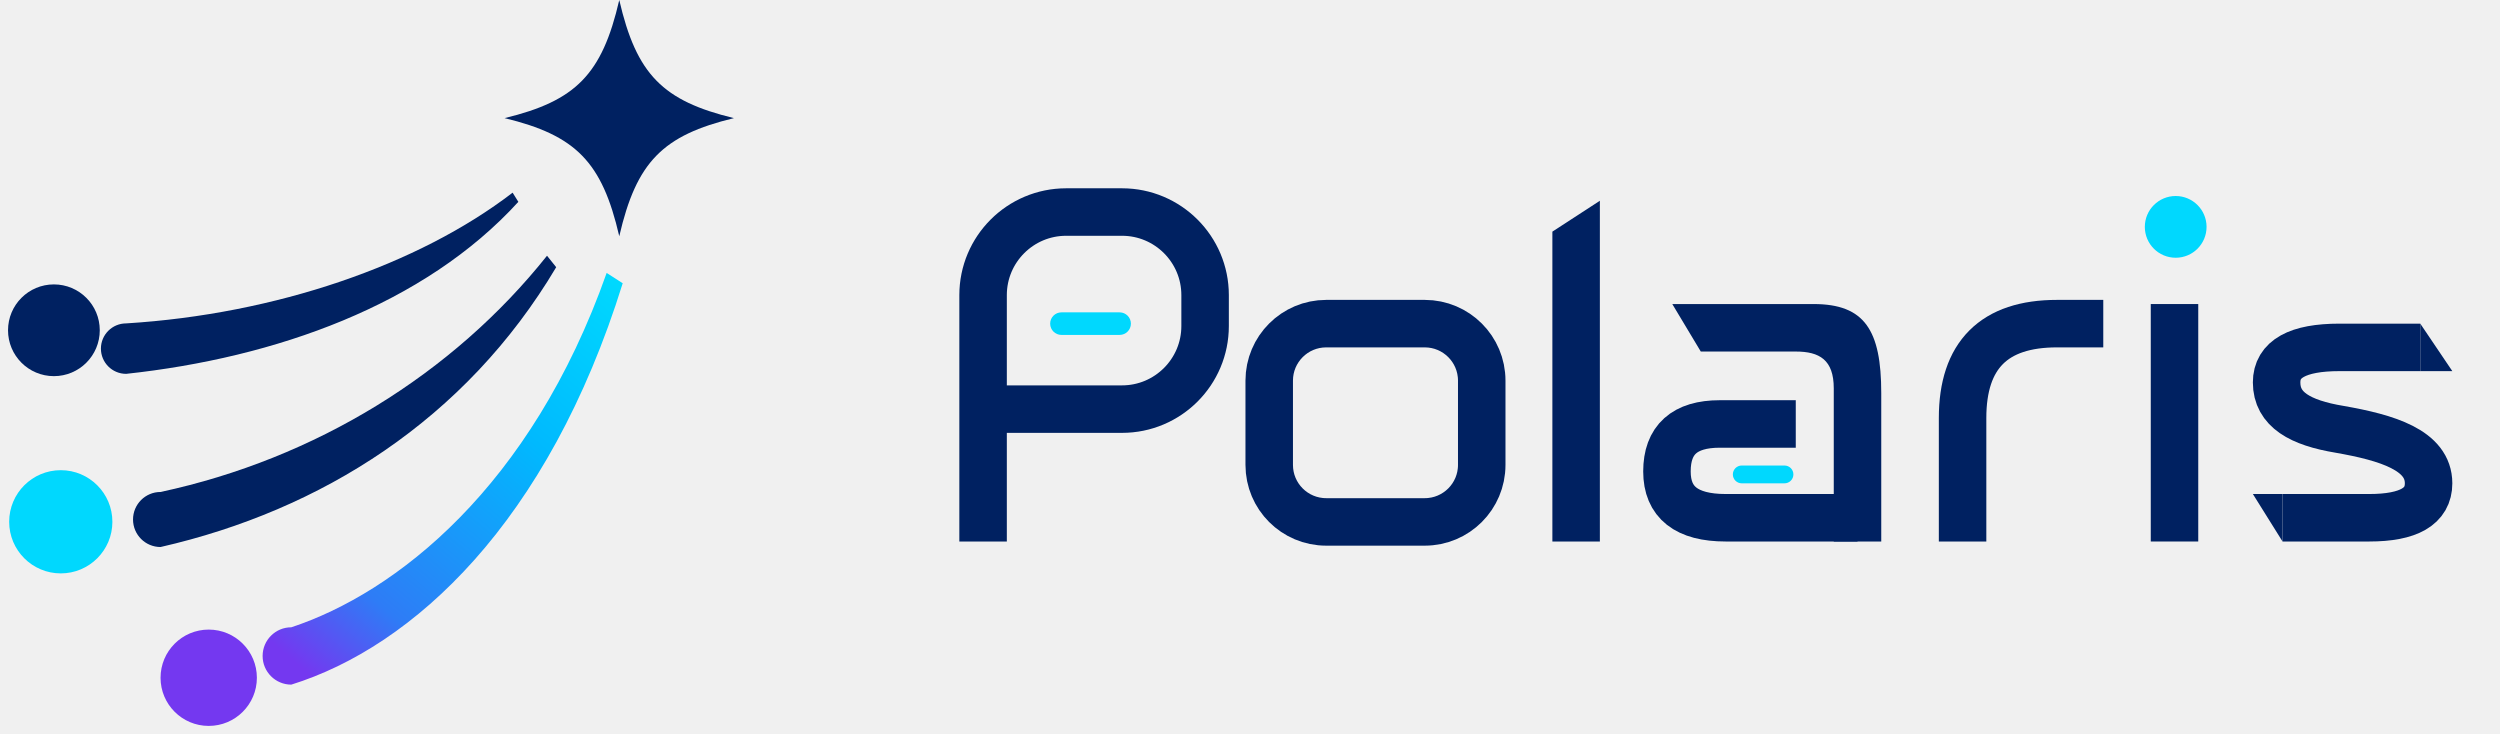
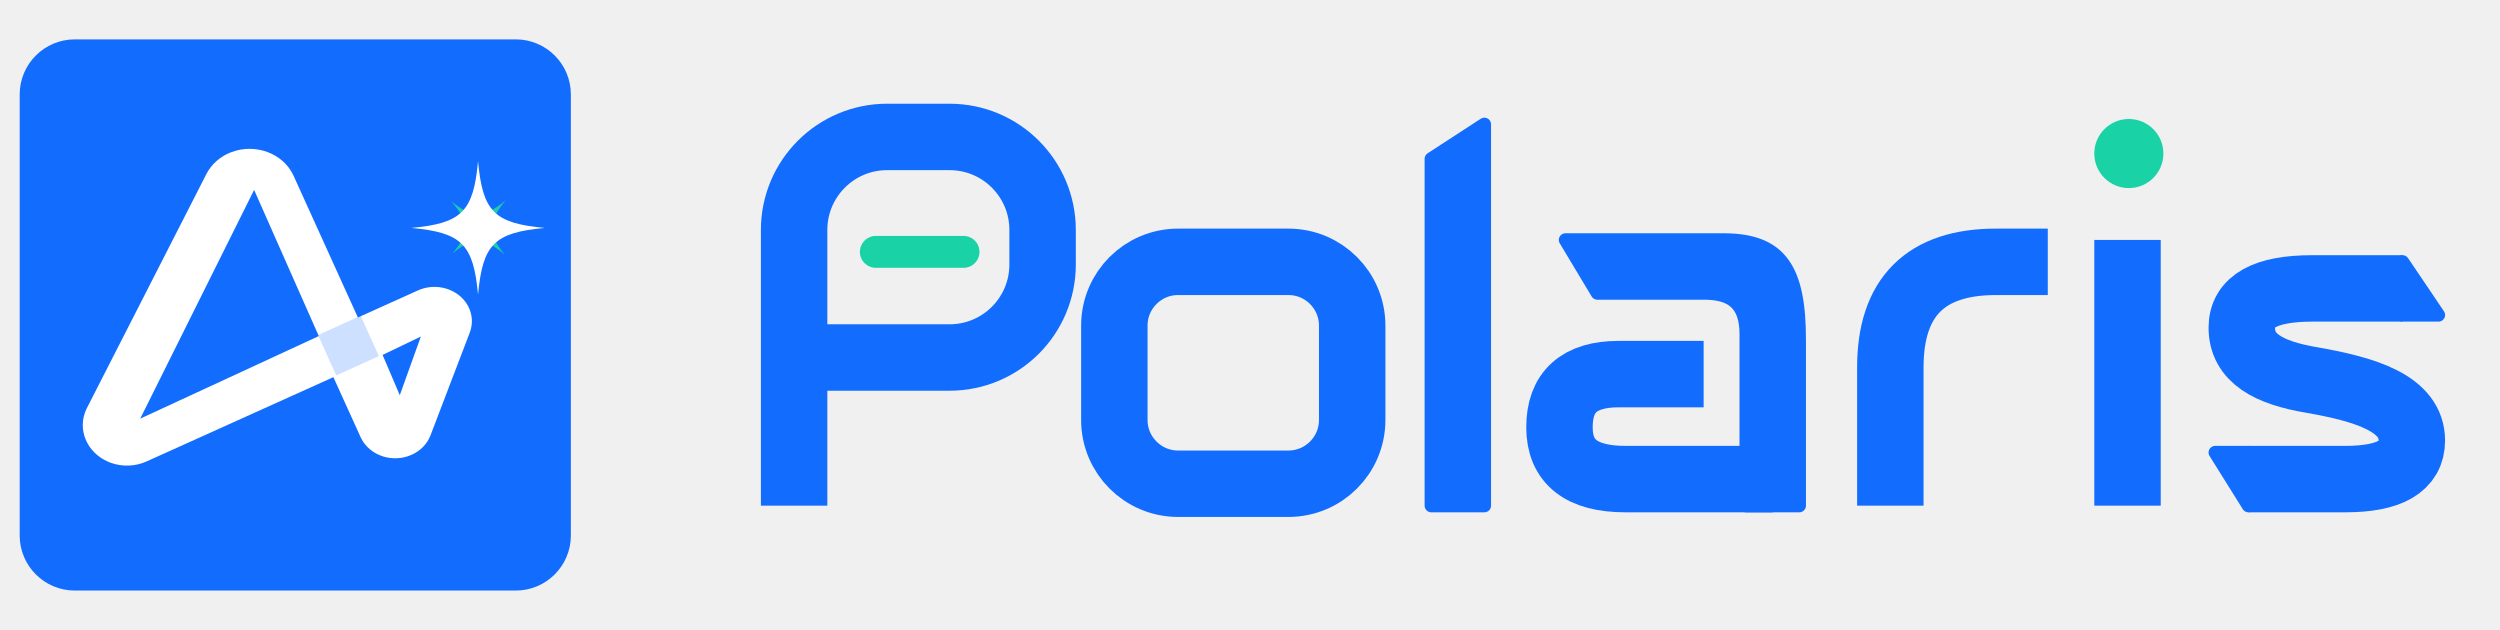
- <svg xmlns="http://www.w3.org/2000/svg" width="218" height="64" viewBox="0 0 218 64" fill="none" role="img" aria-label="Polaris">
-   <defs>
-     <linearGradient id="polaris-trail" x1="26" y1="58" x2="54" y2="25" gradientUnits="userSpaceOnUse">
-       <stop offset="0" stop-color="#7438F0" />
-       <stop offset="0.2" stop-color="#2E7CF6" />
-       <stop offset="0.65" stop-color="#00B9FE" />
-       <stop offset="1" stop-color="#00D8FE" />
-     </linearGradient>
-   </defs>
-   <path d="M11 28.2 C24 27.4 36.5 23.1 44.7 16.8 L45.2 17.6 C37 26.6 24 31.2 11 32.6 A2.2 2.2 0 0 1 11 28.2 Z" fill="#002161" />
-   <path d="M14 42.9 C27.5 40.0 39.5 32.6 47.7 22.3 L48.5 23.3 C40.6 36.6 28 44.5 14 47.7 A2.4 2.4 0 0 1 14 42.9 Z" fill="#002161" />
-   <path d="M25.4 54.7 C34.5 51.7 46.3 42.5 52.9 23.8 L54.3 24.7 C47.8 45.6 36 56.4 25.4 59.7 A2.5 2.5 0 0 1 25.4 54.7 Z" fill="url(#polaris-trail)" />
-   <path d="M54 0 C55.5 6.5 57.8 8.8 64 10.3 C57.8 11.8 55.5 14.1 54 20.6 C52.5 14.1 50.2 11.8 44 10.3 C50.2 8.8 52.5 6.5 54 0 Z" fill="#002161" />
-   <circle cx="4.7" cy="28.8" r="4" fill="#002161" />
-   <circle cx="5.3" cy="45.5" r="4.5" fill="#00D8FE" />
-   <circle cx="18.2" cy="59.1" r="4.2" fill="#7438F0" />
-   <g transform="translate(80.6 14.4) scale(1.0353)">
-     <g stroke="#002161" stroke-width="4" fill="none">
+ <svg xmlns="http://www.w3.org/2000/svg" width="508" height="128" viewBox="0 0 254 64" fill="none" role="img" aria-label="Polaris">
+   <g transform="translate(2 4) scale(1.4737)">
+     <path d="M38 34.2C38 36.299 36.299 38 34.2 38H3.8C1.701 38 0 36.299 0 34.2V3.8C0 1.701 1.701 0 3.8 0H34.2C36.299 0 38 1.701 38 3.8V34.2Z" fill="#126DFF" />
+     <path fill-rule="evenodd" clip-rule="evenodd" d="M14.589 7.778C16.24 7.15 18.131 7.847 18.851 9.336L18.881 9.401L23.317 19.175L27.455 17.308C28.713 16.741 30.23 17.197 30.879 18.326L30.91 18.383C31.204 18.928 31.256 19.556 31.058 20.134L31.032 20.206L28.323 27.298C27.853 28.529 26.381 29.179 25.036 28.748C24.368 28.534 23.826 28.079 23.536 27.491L23.505 27.425L21.627 23.288L8.748 29.098C7.99 29.44 7.113 29.478 6.326 29.207L6.242 29.177L6.206 29.163L6.109 29.123C4.606 28.48 3.944 26.858 4.606 25.475L4.637 25.412L12.873 9.281C13.208 8.626 13.789 8.104 14.508 7.809L14.589 7.778ZM16.162 10.378L8.308 26.15L20.621 20.455L16.162 10.378ZM27.658 20.488L25.019 21.754L26.205 24.532L27.658 20.488Z" fill="white" />
+     <path opacity="0.198" d="M20.569 20.386L23.507 19.054L24.764 21.836L21.825 23.167L20.569 20.386Z" fill="#0062FF" />
+     <path opacity="0.95" transform="rotate(45 31.6 13)" d="M31.6 10.3C31.76 12.14 32.36 12.84 34.2 13C32.36 13.16 31.76 13.66 31.6 15.5C31.44 13.66 30.84 13.16 29 13C30.84 12.84 31.44 12.14 31.6 10.3Z" fill="#19D3A7" />
+     <path d="M31.6 8.4C31.92 11.88 32.72 12.68 36.2 13C32.72 13.32 31.92 14.12 31.6 17.6C31.28 14.12 30.48 13.32 27 13C30.48 12.68 31.28 11.88 31.6 8.4Z" fill="#FFFFFF" />
+   </g>
+   <g transform="translate(74 8.58) scale(1.35)">
+     <g stroke="#126DFF" stroke-width="5" fill="none" stroke-linejoin="round">
      <path d="M4.95 31.7 V10.95 A7 7 0 0 1 11.95 3.95 H16.65 A7 7 0 0 1 23.65 10.95 V13.55 A7 7 0 0 1 16.65 20.55 H4.95" />
      <rect x="29.05" y="13.35" width="17.9" height="16.7" rx="4.8" />
      <path d="M73.4 21.8 H67.0 Q62.55 21.8 62.55 25.8 Q62.55 29.7 67.5 29.7 H78.6" />
      <path d="M87.45 31.7 V21.3 Q87.45 13.35 95.4 13.35 H99.3" />
      <path d="M105.3 11.7 V31.7" />
      <path d="M126.0 15.35 H119.2 Q113.9 15.35 113.9 18.3 C113.9 20.6 115.9 21.7 119.2 22.25 C123.2 22.95 126.7 24.0 126.7 26.8 Q126.7 29.7 121.7 29.7 H114.4" />
    </g>
-     <path d="M126.0 13.35 L128.7 17.35 H126.0 Z" fill="#002161" />
-     <path d="M114.4 31.7 L111.9 27.7 H114.4 Z" fill="#002161" />
-     <path d="M52.9 5.6 L56.9 3.0 V31.7 H52.9 Z" fill="#002161" />
-     <path d="M63.0 11.7 H74.9 C79.2 11.7 80.6 13.9 80.6 19.2 V31.7 H76.6 V18.8 C76.6 16.4 75.4 15.7 73.4 15.7 H65.4 Z" fill="#002161" />
-     <rect x="10.6" y="12.4" width="6.8" height="1.9" rx="0.95" fill="#00D8FE" />
-     <rect x="68.1" y="25.3" width="5.1" height="1.5" rx="0.75" fill="#00D8FE" />
-     <circle cx="105.4" cy="5.2" r="2.6" fill="#00D8FE" />
+     <path d="M126.0 13.35 L128.7 17.35 H126.0 Z" fill="#126DFF" stroke="#126DFF" stroke-width="1" stroke-linejoin="round" />
+     <path d="M114.4 31.7 L111.9 27.7 H114.4 Z" fill="#126DFF" stroke="#126DFF" stroke-width="1" stroke-linejoin="round" />
+     <path d="M52.9 5.6 L56.9 3.0 V31.7 H52.9 Z" fill="#126DFF" stroke="#126DFF" stroke-width="1" stroke-linejoin="round" />
+     <path d="M63.0 11.7 H74.9 C79.2 11.7 80.6 13.9 80.6 19.2 V31.7 H76.6 V18.8 C76.6 16.4 75.4 15.7 73.4 15.7 H65.4 Z" fill="#126DFF" stroke="#126DFF" stroke-width="1" stroke-linejoin="round" />
+     <rect x="9.9" y="11.4" width="9" height="2.4" rx="1.2" fill="#19D3A7" />
+     <circle cx="105.4" cy="5.2" r="2.6" fill="#19D3A7" />
  </g>
</svg>
